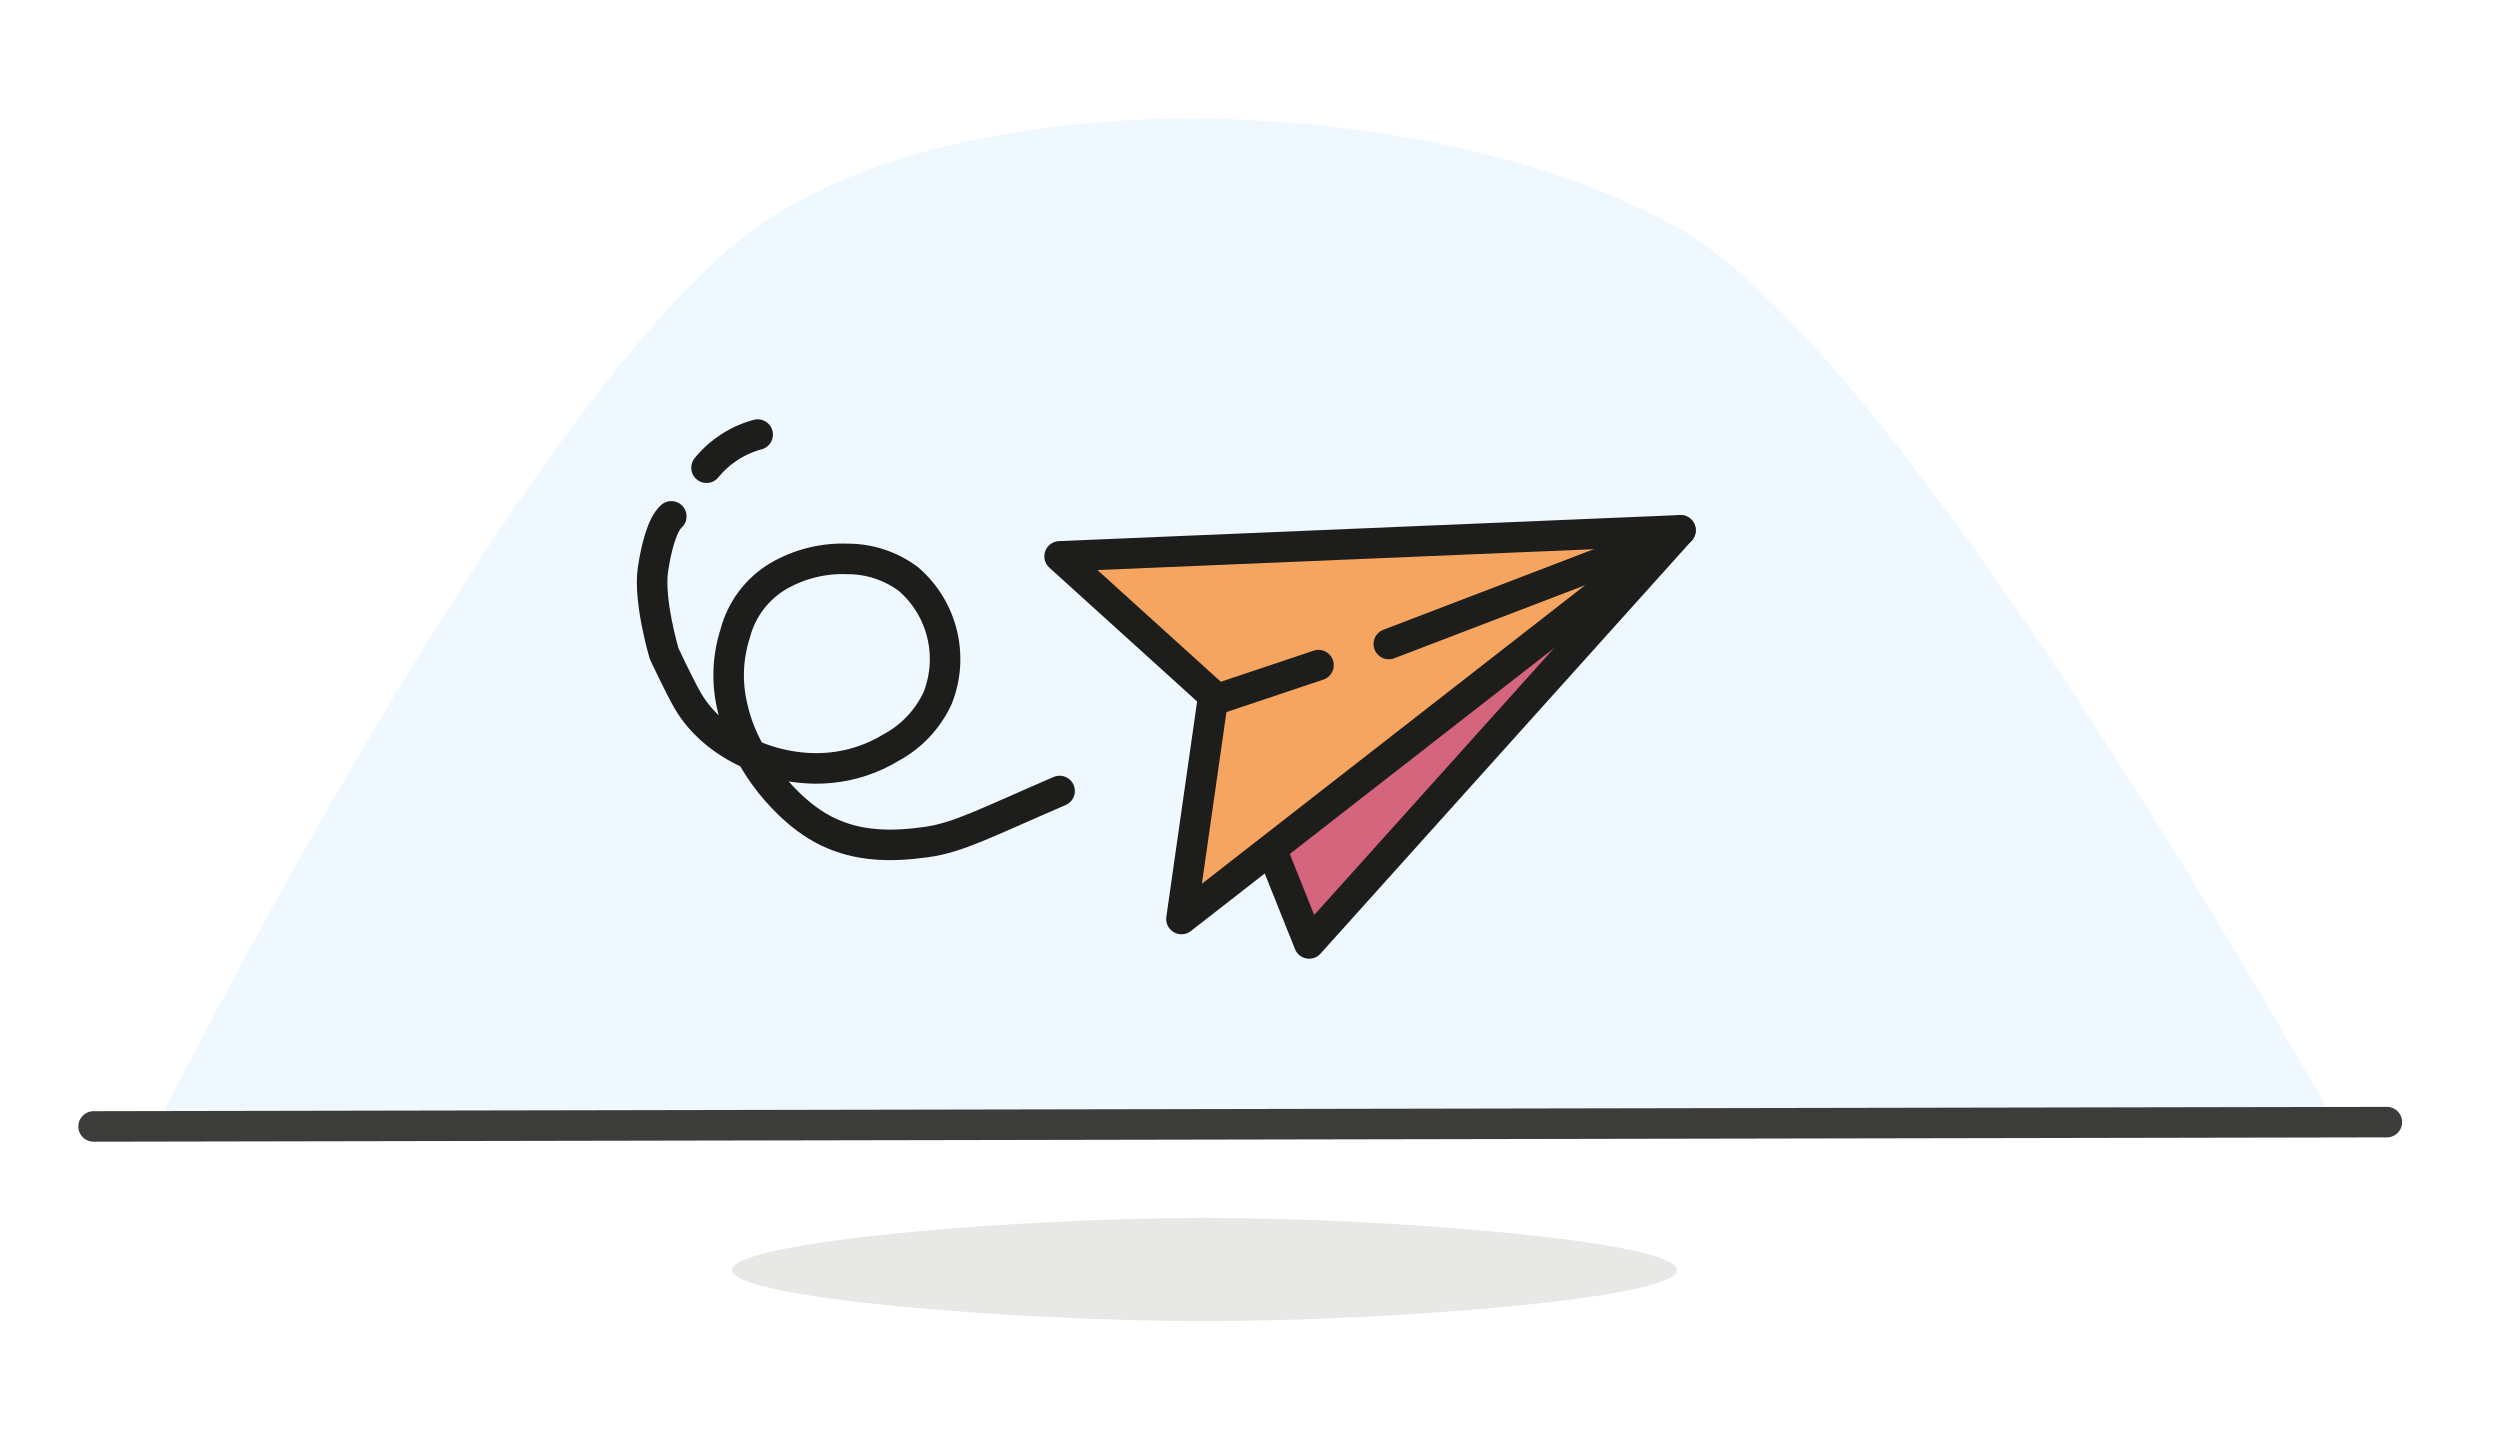
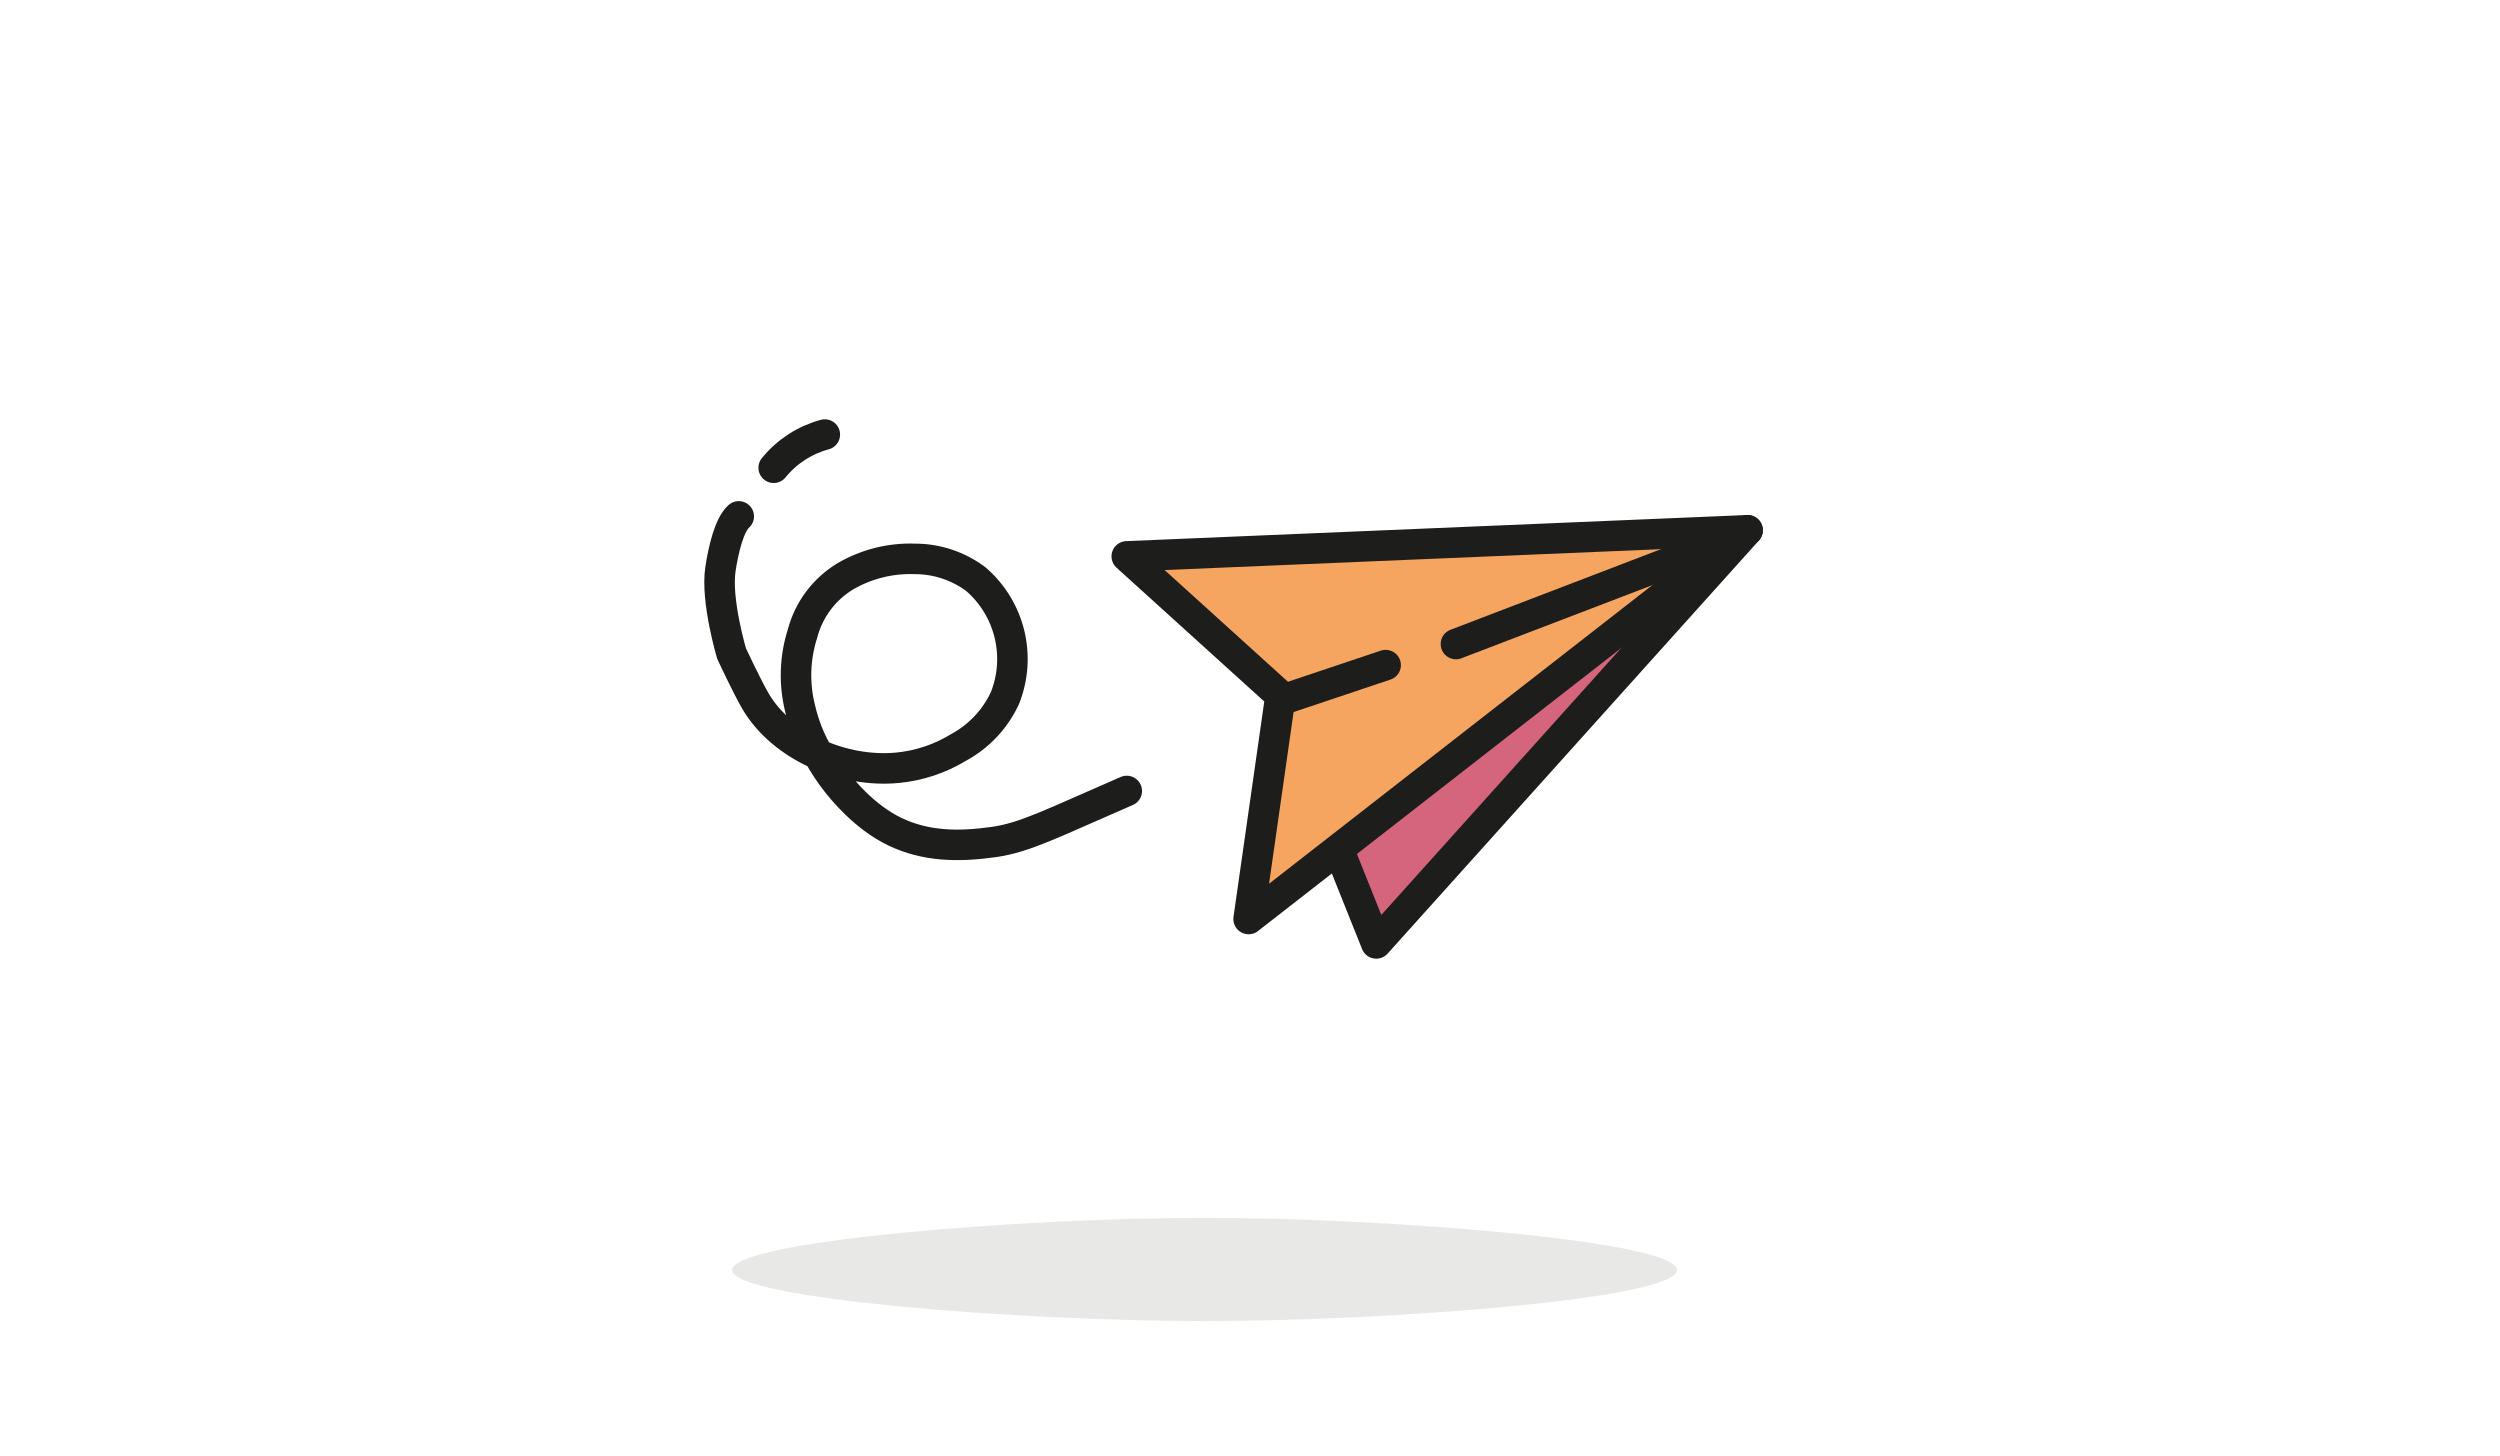
- <svg xmlns="http://www.w3.org/2000/svg" id="Camada_1" data-name="Camada 1" viewBox="0 0 409.54 238.46">
+ <svg xmlns="http://www.w3.org/2000/svg" id="Camada_1" data-name="Camada 1" viewBox="0 0 409.545 238.455">
  <defs>
-     <style>.cls-1{fill:#eff8fe;}.cls-2{fill:#d4657d;}.cls-2,.cls-3,.cls-4{stroke:#1d1d1b;}.cls-2,.cls-3,.cls-4,.cls-5{stroke-linejoin:round;stroke-width:5px;}.cls-3{fill:#f6a560;}.cls-4,.cls-5{fill:none;stroke-linecap:round;}.cls-5{stroke:#3c3c3b;}.cls-6{fill:#e8e8e7;}</style>
+     <style>
+       .cls-1 {
+         fill: #d4657d;
+       }
+ 
+       .cls-1, .cls-2, .cls-3 {
+         stroke: #1d1d1b;
+         stroke-linejoin: round;
+         stroke-width: 5px;
+       }
+ 
+       .cls-2 {
+         fill: #f6a560;
+       }
+ 
+       .cls-3 {
+         fill: none;
+         stroke-linecap: round;
+       }
+ 
+       .cls-4 {
+         fill: #e8e8e7;
+       }
+     </style>
  </defs>
-   <path class="cls-1" d="M275.29,37.58c-38-21.73-111.69-25.82-149.11-1.89C87.38,60.49,25.66,184.47,25.66,184.47H382.81S313.31,59.3,275.29,37.58Z" />
-   <polygon class="cls-2" points="275.29 86.87 214.46 154.55 199.25 116.53 275.29 86.87" />
-   <polygon class="cls-3" points="193.54 150.55 198.77 113.95 173.58 91.14 275.29 86.87 193.54 150.55" />
-   <line class="cls-4" x1="267.21" y1="90.3" x2="227.51" y2="105.5" />
-   <line class="cls-4" x1="215.99" y1="108.96" x2="199.9" y2="114.35" />
-   <path class="cls-4" d="M173.58,129.58c-12.15,5.25-16.6,7.62-21.74,8.35-6,.85-11.26.71-16.28-1.7s-8.71-7.09-9.5-8.08a32.2,32.2,0,0,1-3-4.55,26.26,26.26,0,0,1-3-7.43,22.41,22.41,0,0,1,.38-12.41,15.47,15.47,0,0,1,7-9.35,21,21,0,0,1,11.4-2.85,16.59,16.59,0,0,1,10,3.32,17.3,17.3,0,0,1,4.75,19.49,17.59,17.59,0,0,1-7.6,8.08,23.35,23.35,0,0,1-10,3.32c-8.93.86-18.94-3.49-23.29-10.93-1.33-2.28-3.9-7.75-3.9-7.75s-2.6-8.73-1.83-13.84c.51-3.37,1.47-7.29,3-8.66" />
-   <path class="cls-4" d="M115.74,76.62a16.25,16.25,0,0,1,8.38-5.43" />
-   <line class="cls-5" x1="15.33" y1="184.53" x2="391.01" y2="183.82" />
-   <path class="cls-6" d="M274.72,208.05c0,4.72-47,8.37-77.39,8.37s-77.4-3.65-77.4-8.37,47-8.54,77.4-8.54S274.72,203.33,274.72,208.05Z" />
+   <polygon class="cls-1" points="286.287 86.866 225.455 154.549 210.248 116.529 286.287 86.866" />
+   <polygon class="cls-2" points="204.545 150.549 209.772 113.955 184.584 91.143 286.287 86.866 204.545 150.549" />
+   <line class="cls-3" x1="278.208" y1="90.297" x2="238.509" y2="105.504" />
+   <line class="cls-3" x1="226.992" y1="108.956" x2="210.9" y2="114.352" />
+   <path class="cls-3" d="M184.584,129.576c-12.15,5.259-16.602,7.62-21.743,8.354-5.948.849-11.262.709-16.277-1.701-5.03-2.417-8.719-7.085-9.505-8.079a32.639,32.639,0,0,1-2.998-4.546,26.381,26.381,0,0,1-2.959-7.434,22.391,22.391,0,0,1,.373-12.406,15.549,15.549,0,0,1,7.01-9.356,21.116,21.116,0,0,1,11.406-2.852,16.62,16.62,0,0,1,9.98,3.327,17.288,17.288,0,0,1,4.752,19.485,17.638,17.638,0,0,1-7.604,8.079,23.476,23.476,0,0,1-9.98,3.327c-8.928.851-18.936-3.492-23.287-10.931-1.337-2.285-3.899-7.756-3.899-7.756s-2.606-8.729-1.833-13.838c.509-3.369,1.471-7.286,3-8.655" />
+   <path class="cls-3" d="M126.744,76.625a16.265,16.265,0,0,1,8.376-5.436" />
+   <path class="cls-4" d="M274.723,208.05c0,4.719-46.961,8.366-77.396,8.366s-77.396-3.647-77.396-8.366,46.961-8.544,77.396-8.544S274.723,203.331,274.723,208.05Z" />
</svg>
